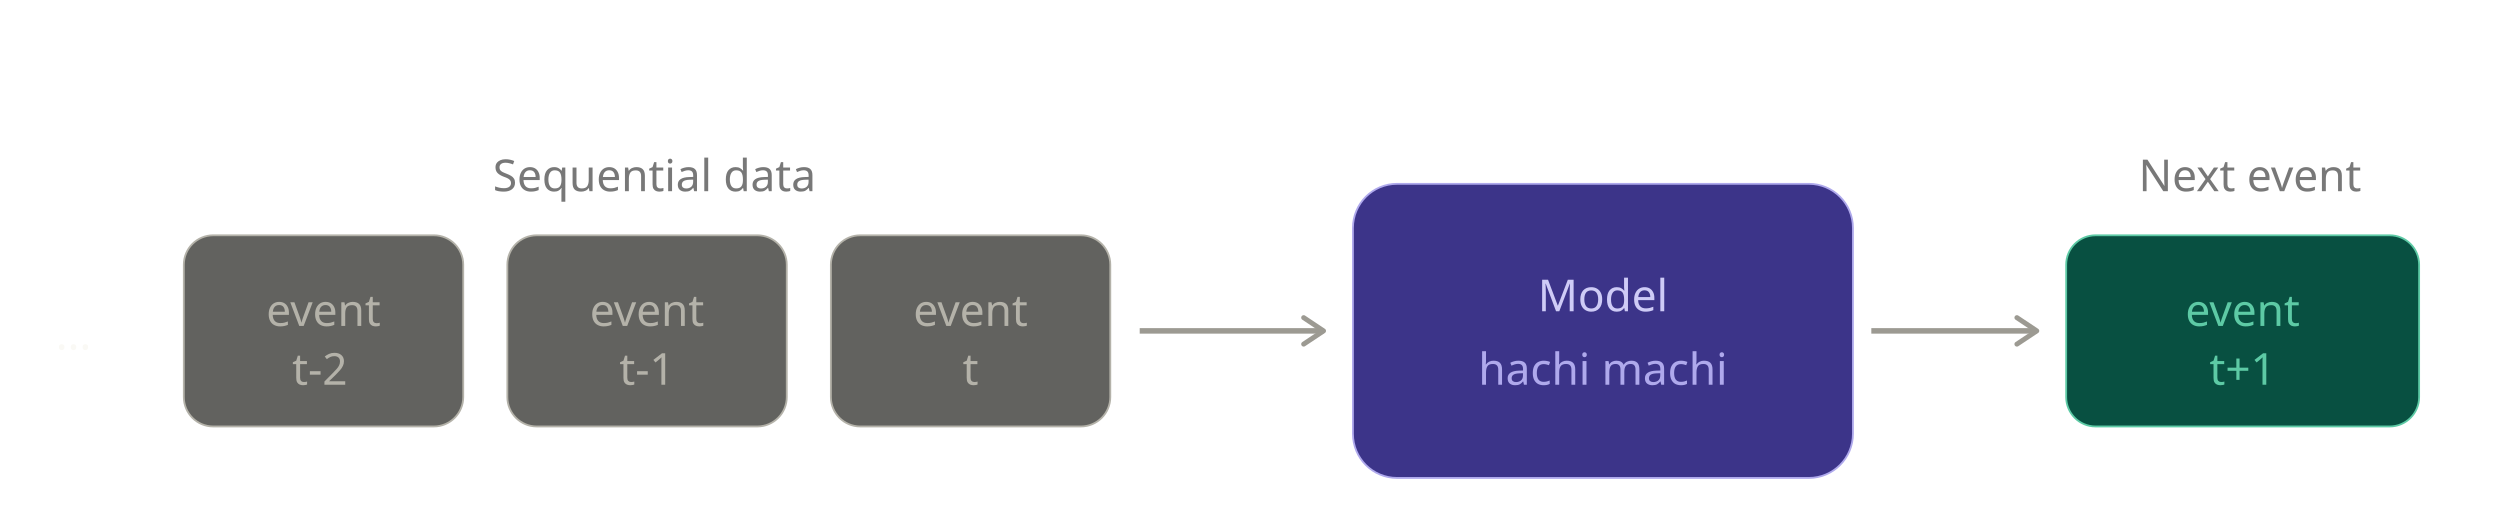
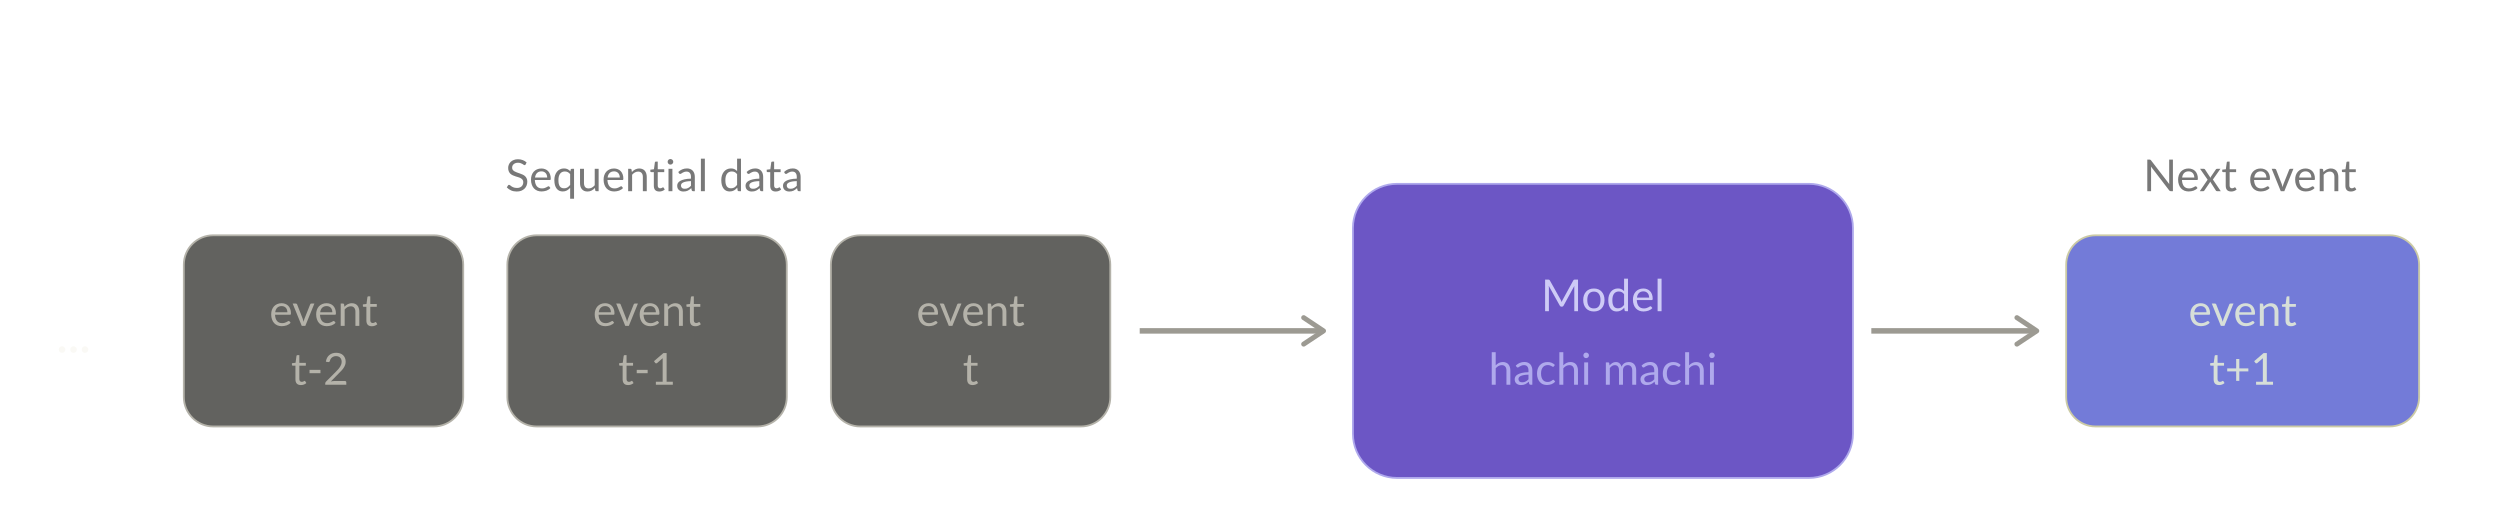
<svg xmlns="http://www.w3.org/2000/svg" width="100%" viewBox="0 0 680 140" role="img">
  <defs>
    <marker id="arrow" viewBox="0 0 10 10" refX="8" refY="5" markerWidth="6" markerHeight="6" orient="auto-start-reverse">
      <path d="M2 1L8 5L2 9" fill="none" stroke="context-stroke" stroke-width="1.5" stroke-linecap="round" stroke-linejoin="round" />
    </marker>
  </defs>
-   <text x="178" y="52" text-anchor="middle" style="fill:rgb(120, 120, 120);stroke:none;color:rgb(251, 251, 254);stroke-width:1px;stroke-linecap:butt;stroke-linejoin:miter;opacity:1;font-family:&quot;JetBrains Mono&quot;">Sequential
+   <text x="178" y="52" text-anchor="middle" style="fill:rgb(120, 120, 120);stroke:none;color:rgb(251, 251, 254);stroke-width:1px;stroke-linecap:butt;stroke-linejoin:miter;opacity:1;font-family: Lato, 'Century Gothic', 'Gill Sans', -apple-system, sans-serif">Sequential
    data</text>
-   <text x="20" y="94" text-anchor="middle" dominant-baseline="central" style="fill:rgb(250, 249, 245);stroke:none;color:rgb(251, 251, 254);stroke-width:1px;stroke-linecap:butt;stroke-linejoin:miter;opacity:1;font-family:&quot;JetBrains Mono&quot;">···</text>
-   <g style="fill:rgb(0, 0, 0);stroke:none;color:rgb(251, 251, 254);stroke-width:1px;stroke-linecap:butt;stroke-linejoin:miter;opacity:1;font-family:&quot;JetBrains Mono&quot;">
-     <rect x="50" y="64" width="76" height="52" rx="8" stroke-width="0.5" style="fill:rgb(98, 98, 95);stroke:rgb(180, 178, 169);color:rgb(251, 251, 254);stroke-width:0.5px;stroke-linecap:butt;stroke-linejoin:miter;opacity:1;font-family:&quot;JetBrains Mono&quot;" />
-     <text x="88" y="84" text-anchor="middle" dominant-baseline="central" style="fill:rgb(180, 178, 169);stroke:none;color:rgb(251, 251, 254);stroke-width:1px;stroke-linecap:butt;stroke-linejoin:miter;opacity:1;font-family:&quot;JetBrains Mono&quot;">event</text>
-     <text x="87" y="100" text-anchor="middle" dominant-baseline="central" style="fill:rgb(180, 178, 169);stroke:none;color:rgb(251, 251, 254);stroke-width:1px;stroke-linecap:butt;stroke-linejoin:miter;opacity:1;font-family:&quot;JetBrains Mono&quot;">t-2</text>
+   <text x="20" y="94" text-anchor="middle" dominant-baseline="central" style="fill:rgb(250, 249, 245);stroke:none;color:rgb(251, 251, 254);stroke-width:1px;stroke-linecap:butt;stroke-linejoin:miter;opacity:1;font-family: Lato, 'Century Gothic', 'Gill Sans', -apple-system, sans-serif">···</text>
+   <g style="fill:rgb(0, 0, 0);stroke:none;color:rgb(251, 251, 254);stroke-width:1px;stroke-linecap:butt;stroke-linejoin:miter;opacity:1;font-family: Lato, 'Century Gothic', 'Gill Sans', -apple-system, sans-serif">
+     <rect x="50" y="64" width="76" height="52" rx="8" stroke-width="0.5" style="fill:rgb(98, 98, 95);stroke:rgb(180, 178, 169);color:rgb(251, 251, 254);stroke-width:0.5px;stroke-linecap:butt;stroke-linejoin:miter;opacity:1;font-family: Lato, 'Century Gothic', 'Gill Sans', -apple-system, sans-serif" />
+     <text x="88" y="84" text-anchor="middle" dominant-baseline="central" style="fill:rgb(180, 178, 169);stroke:none;color:rgb(251, 251, 254);stroke-width:1px;stroke-linecap:butt;stroke-linejoin:miter;opacity:1;font-family: Lato, 'Century Gothic', 'Gill Sans', -apple-system, sans-serif">event</text>
+     <text x="87" y="100" text-anchor="middle" dominant-baseline="central" style="fill:rgb(180, 178, 169);stroke:none;color:rgb(251, 251, 254);stroke-width:1px;stroke-linecap:butt;stroke-linejoin:miter;opacity:1;font-family: Lato, 'Century Gothic', 'Gill Sans', -apple-system, sans-serif">t-2</text>
  </g>
-   <g style="fill:rgb(0, 0, 0);stroke:none;color:rgb(251, 251, 254);stroke-width:1px;stroke-linecap:butt;stroke-linejoin:miter;opacity:1;font-family:&quot;JetBrains Mono&quot;">
-     <rect x="138" y="64" width="76" height="52" rx="8" stroke-width="0.5" style="fill:rgb(98, 98, 95);stroke:rgb(180, 178, 169);color:rgb(251, 251, 254);stroke-width:0.5px;stroke-linecap:butt;stroke-linejoin:miter;opacity:1;font-family:&quot;JetBrains Mono&quot;" />
-     <text x="176" y="84" text-anchor="middle" dominant-baseline="central" style="fill:rgb(180, 178, 169);stroke:none;color:rgb(251, 251, 254);stroke-width:1px;stroke-linecap:butt;stroke-linejoin:miter;opacity:1;font-family:&quot;JetBrains Mono&quot;">event</text>
-     <text x="176" y="100" text-anchor="middle" dominant-baseline="central" style="fill:rgb(180, 178, 169);stroke:none;color:rgb(251, 251, 254);stroke-width:1px;stroke-linecap:butt;stroke-linejoin:miter;opacity:1;font-family:&quot;JetBrains Mono&quot;">t-1</text>
+   <g style="fill:rgb(0, 0, 0);stroke:none;color:rgb(251, 251, 254);stroke-width:1px;stroke-linecap:butt;stroke-linejoin:miter;opacity:1;font-family: Lato, 'Century Gothic', 'Gill Sans', -apple-system, sans-serif">
+     <rect x="138" y="64" width="76" height="52" rx="8" stroke-width="0.5" style="fill:rgb(98, 98, 95);stroke:rgb(180, 178, 169);color:rgb(251, 251, 254);stroke-width:0.5px;stroke-linecap:butt;stroke-linejoin:miter;opacity:1;font-family: Lato, 'Century Gothic', 'Gill Sans', -apple-system, sans-serif" />
+     <text x="176" y="84" text-anchor="middle" dominant-baseline="central" style="fill:rgb(180, 178, 169);stroke:none;color:rgb(251, 251, 254);stroke-width:1px;stroke-linecap:butt;stroke-linejoin:miter;opacity:1;font-family: Lato, 'Century Gothic', 'Gill Sans', -apple-system, sans-serif">event</text>
+     <text x="176" y="100" text-anchor="middle" dominant-baseline="central" style="fill:rgb(180, 178, 169);stroke:none;color:rgb(251, 251, 254);stroke-width:1px;stroke-linecap:butt;stroke-linejoin:miter;opacity:1;font-family: Lato, 'Century Gothic', 'Gill Sans', -apple-system, sans-serif">t-1</text>
  </g>
-   <g style="fill:rgb(0, 0, 0);stroke:none;color:rgb(251, 251, 254);stroke-width:1px;stroke-linecap:butt;stroke-linejoin:miter;opacity:1;font-family:&quot;JetBrains Mono&quot;">
-     <rect x="226" y="64" width="76" height="52" rx="8" stroke-width="0.5" style="fill:rgb(98, 98, 95);stroke:rgb(180, 178, 169);color:rgb(251, 251, 254);stroke-width:0.5px;stroke-linecap:butt;stroke-linejoin:miter;opacity:1;font-family:&quot;JetBrains Mono&quot;" />
-     <text x="264" y="84" text-anchor="middle" dominant-baseline="central" style="fill:rgb(180, 178, 169);stroke:none;color:rgb(251, 251, 254);stroke-width:1px;stroke-linecap:butt;stroke-linejoin:miter;opacity:1;font-family:&quot;JetBrains Mono&quot;">event</text>
-     <text x="264" y="100" text-anchor="middle" dominant-baseline="central" style="fill:rgb(180, 178, 169);stroke:none;color:rgb(251, 251, 254);stroke-width:1px;stroke-linecap:butt;stroke-linejoin:miter;opacity:1;font-family:&quot;JetBrains Mono&quot;">t</text>
+   <g style="fill:rgb(0, 0, 0);stroke:none;color:rgb(251, 251, 254);stroke-width:1px;stroke-linecap:butt;stroke-linejoin:miter;opacity:1;font-family: Lato, 'Century Gothic', 'Gill Sans', -apple-system, sans-serif">
+     <rect x="226" y="64" width="76" height="52" rx="8" stroke-width="0.5" style="fill:rgb(98, 98, 95);stroke:rgb(180, 178, 169);color:rgb(251, 251, 254);stroke-width:0.5px;stroke-linecap:butt;stroke-linejoin:miter;opacity:1;font-family: Lato, 'Century Gothic', 'Gill Sans', -apple-system, sans-serif" />
+     <text x="264" y="84" text-anchor="middle" dominant-baseline="central" style="fill:rgb(180, 178, 169);stroke:none;color:rgb(251, 251, 254);stroke-width:1px;stroke-linecap:butt;stroke-linejoin:miter;opacity:1;font-family: Lato, 'Century Gothic', 'Gill Sans', -apple-system, sans-serif">event</text>
+     <text x="264" y="100" text-anchor="middle" dominant-baseline="central" style="fill:rgb(180, 178, 169);stroke:none;color:rgb(251, 251, 254);stroke-width:1px;stroke-linecap:butt;stroke-linejoin:miter;opacity:1;font-family: Lato, 'Century Gothic', 'Gill Sans', -apple-system, sans-serif">t</text>
  </g>
-   <line x1="310" y1="90" x2="360" y2="90" marker-end="url(#arrow)" stroke-width="1.5" style="fill:none;stroke:rgb(156, 154, 146);color:rgb(251, 251, 254);stroke-width:1.5px;stroke-linecap:butt;stroke-linejoin:miter;opacity:1;font-family:&quot;JetBrains Mono&quot;" />
-   <g style="fill:rgb(0, 0, 0);stroke:none;color:rgb(251, 251, 254);stroke-width:1px;stroke-linecap:butt;stroke-linejoin:miter;opacity:1;font-family:&quot;JetBrains Mono&quot;">
-     <rect x="368" y="50" width="136" height="80" rx="12" stroke-width="0.5" style="fill:rgb(60, 52, 137);stroke:rgb(175, 169, 236);color:rgb(251, 251, 254);stroke-width:0.5px;stroke-linecap:butt;stroke-linejoin:miter;opacity:1;font-family:&quot;JetBrains Mono&quot;" />
-     <text x="436" y="80" text-anchor="middle" dominant-baseline="central" style="fill:rgb(206, 203, 246);stroke:none;color:rgb(251, 251, 254);stroke-width:1px;stroke-linecap:butt;stroke-linejoin:miter;opacity:1;font-family:&quot;JetBrains Mono&quot;">Model</text>
-     <text x="436" y="100" text-anchor="middle" dominant-baseline="central" style="fill:rgb(175, 169, 236);stroke:none;color:rgb(251, 251, 254);stroke-width:1px;stroke-linecap:butt;stroke-linejoin:miter;opacity:1;font-family:&quot;JetBrains Mono&quot;">hachi
+   <line x1="310" y1="90" x2="360" y2="90" marker-end="url(#arrow)" stroke-width="1.5" style="fill:none;stroke:rgb(156, 154, 146);color:rgb(251, 251, 254);stroke-width:1.5px;stroke-linecap:butt;stroke-linejoin:miter;opacity:1;font-family: Lato, 'Century Gothic', 'Gill Sans', -apple-system, sans-serif" />
+   <g style="fill:rgb(0, 0, 0);stroke:none;color:rgb(251, 251, 254);stroke-width:1px;stroke-linecap:butt;stroke-linejoin:miter;opacity:1;font-family: Lato, 'Century Gothic', 'Gill Sans', -apple-system, sans-serif">
+     <rect x="368" y="50" width="136" height="80" rx="12" stroke-width="0.5" style="fill:rgb(108, 86, 197);stroke:rgb(175, 169, 236);color:rgb(251, 251, 254);stroke-width:0.5px;stroke-linecap:butt;stroke-linejoin:miter;opacity:1;font-family: Lato, 'Century Gothic', 'Gill Sans', -apple-system, sans-serif" />
+     <text x="436" y="80" text-anchor="middle" dominant-baseline="central" style="fill:rgb(206, 203, 246);stroke:none;color:rgb(251, 251, 254);stroke-width:1px;stroke-linecap:butt;stroke-linejoin:miter;opacity:1;font-family: Lato, 'Century Gothic', 'Gill Sans', -apple-system, sans-serif">Model</text>
+     <text x="436" y="100" text-anchor="middle" dominant-baseline="central" style="fill:rgb(175, 169, 236);stroke:none;color:rgb(251, 251, 254);stroke-width:1px;stroke-linecap:butt;stroke-linejoin:miter;opacity:1;font-family: Lato, 'Century Gothic', 'Gill Sans', -apple-system, sans-serif">hachi
      machi</text>
  </g>
-   <line x1="509" y1="90" x2="554" y2="90" marker-end="url(#arrow)" stroke-width="1.5" style="fill:none;stroke:rgb(156, 154, 146);color:rgb(251, 251, 254);stroke-width:1.5px;stroke-linecap:butt;stroke-linejoin:miter;opacity:1;font-family:&quot;JetBrains Mono&quot;" />
-   <text x="612" y="52" text-anchor="middle" style="fill:rgb(120, 120, 120);stroke:none;color:rgb(251, 251, 254);stroke-width:1px;stroke-linecap:butt;stroke-linejoin:miter;opacity:1;font-family:&quot;JetBrains Mono&quot;">Next
+   <line x1="509" y1="90" x2="554" y2="90" marker-end="url(#arrow)" stroke-width="1.5" style="fill:none;stroke:rgb(156, 154, 146);color:rgb(251, 251, 254);stroke-width:1.5px;stroke-linecap:butt;stroke-linejoin:miter;opacity:1;font-family: Lato, 'Century Gothic', 'Gill Sans', -apple-system, sans-serif" />
+   <text x="612" y="52" text-anchor="middle" style="fill:rgb(120, 120, 120);stroke:none;color:rgb(251, 251, 254);stroke-width:1px;stroke-linecap:butt;stroke-linejoin:miter;opacity:1;font-family: Lato, 'Century Gothic', 'Gill Sans', -apple-system, sans-serif">Next
    event</text>
-   <g style="fill:rgb(0, 0, 0);stroke:none;color:rgb(251, 251, 254);stroke-width:1px;stroke-linecap:butt;stroke-linejoin:miter;opacity:1;font-family:&quot;JetBrains Mono&quot;">
-     <rect x="562" y="64" width="96" height="52" rx="8" stroke-width="0.5" style="fill:rgb(8, 80, 65);stroke:rgb(93, 202, 165);color:rgb(251, 251, 254);stroke-width:0.5px;stroke-linecap:butt;stroke-linejoin:miter;opacity:1;font-family:&quot;JetBrains Mono&quot;" />
-     <text x="610" y="84" text-anchor="middle" dominant-baseline="central" style="fill:rgb(93, 202, 165);stroke:none;color:rgb(251, 251, 254);stroke-width:1px;stroke-linecap:butt;stroke-linejoin:miter;opacity:1;font-family:&quot;JetBrains Mono&quot;">event</text>
-     <text x="610" y="100" text-anchor="middle" dominant-baseline="central" style="fill:rgb(93, 202, 165);stroke:none;color:rgb(251, 251, 254);stroke-width:1px;stroke-linecap:butt;stroke-linejoin:miter;opacity:1;font-family:&quot;JetBrains Mono&quot;">t+1</text>
+   <g style="fill:rgb(0, 0, 0);stroke:none;color:rgb(251, 251, 254);stroke-width:1px;stroke-linecap:butt;stroke-linejoin:miter;opacity:1;font-family: Lato, 'Century Gothic', 'Gill Sans', -apple-system, sans-serif">
+     <rect x="562" y="64" width="96" height="52" rx="8" stroke-width="0.5" style="fill:rgb(115, 123, 216);stroke:rgb(203, 202, 165);color:rgb(251, 251, 254);stroke-width:0.5px;stroke-linecap:butt;stroke-linejoin:miter;opacity:1;font-family: Lato, 'Century Gothic', 'Gill Sans', -apple-system, sans-serif" />
+     <text x="610" y="84" text-anchor="middle" dominant-baseline="central" style="fill:rgb(215, 223, 216);stroke:none;color:rgb(251, 251, 254);stroke-width:1px;stroke-linecap:butt;stroke-linejoin:miter;opacity:1;font-family: Lato, 'Century Gothic', 'Gill Sans', -apple-system, sans-serif">event</text>
+     <text x="610" y="100" text-anchor="middle" dominant-baseline="central" style="fill:rgb(215, 223, 216);stroke:none;color:rgb(251, 251, 254);stroke-width:1px;stroke-linecap:butt;stroke-linejoin:miter;opacity:1;font-family: Lato, 'Century Gothic', 'Gill Sans', -apple-system, sans-serif">t+1</text>
  </g>
</svg>
